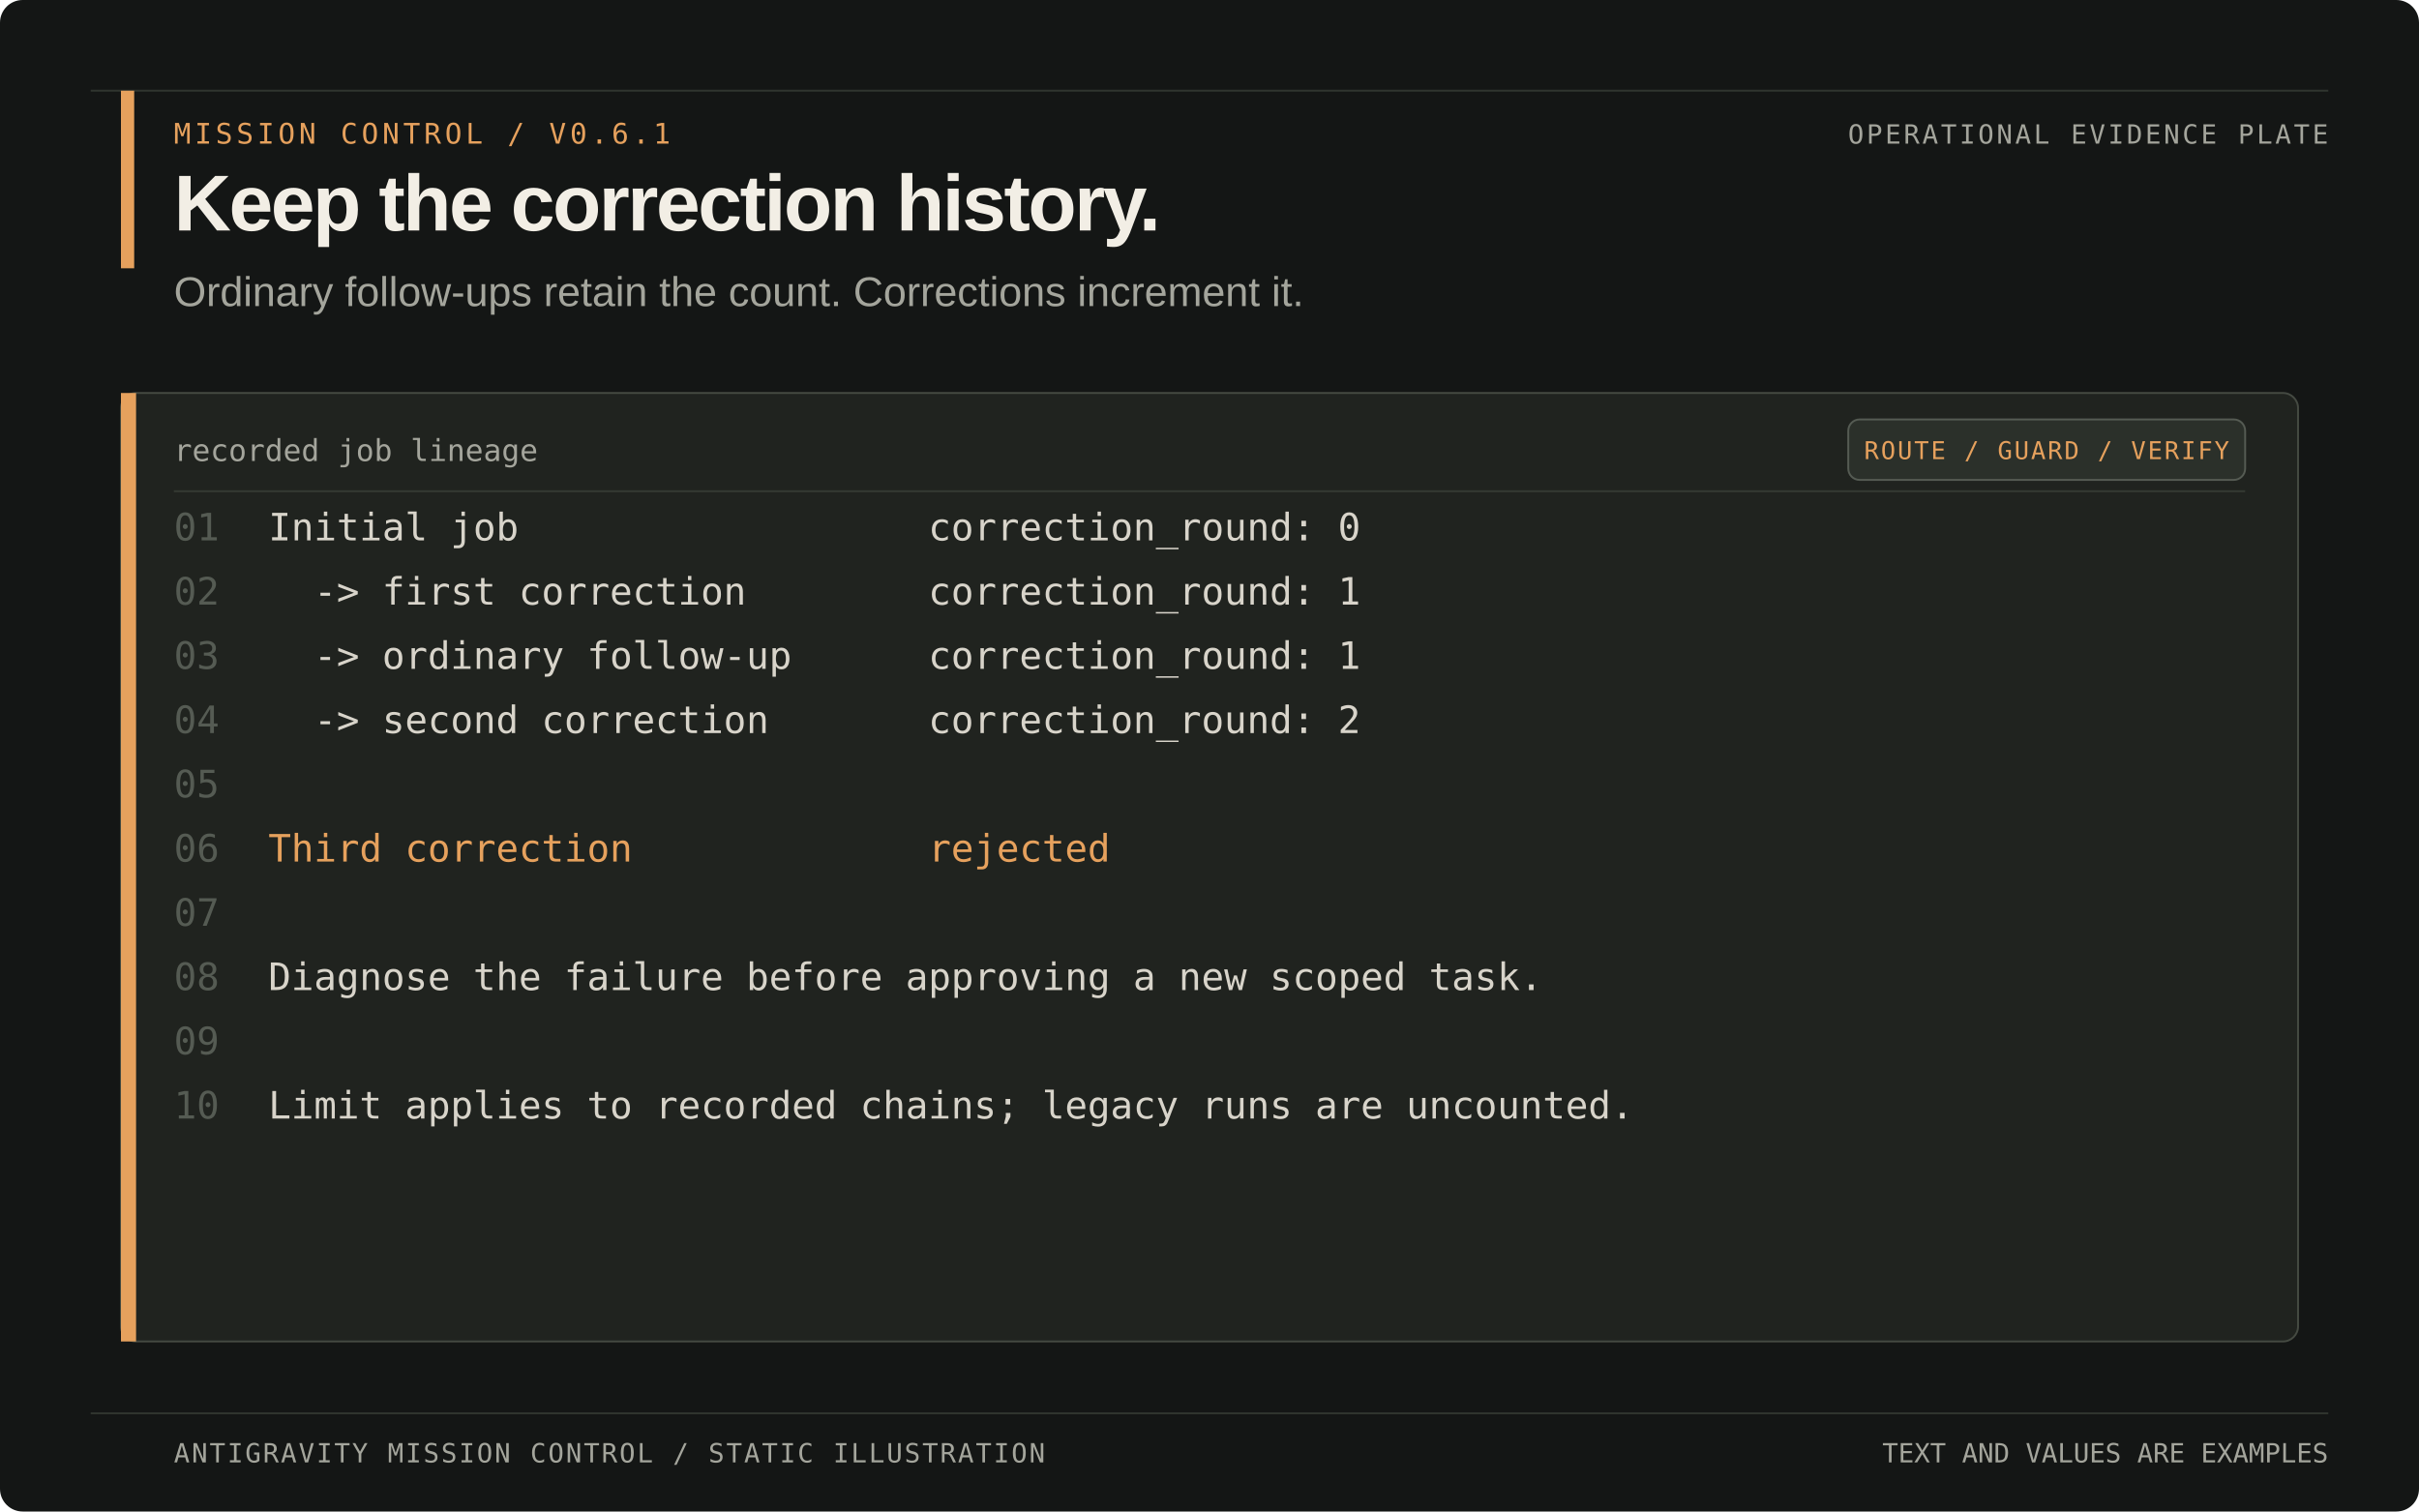
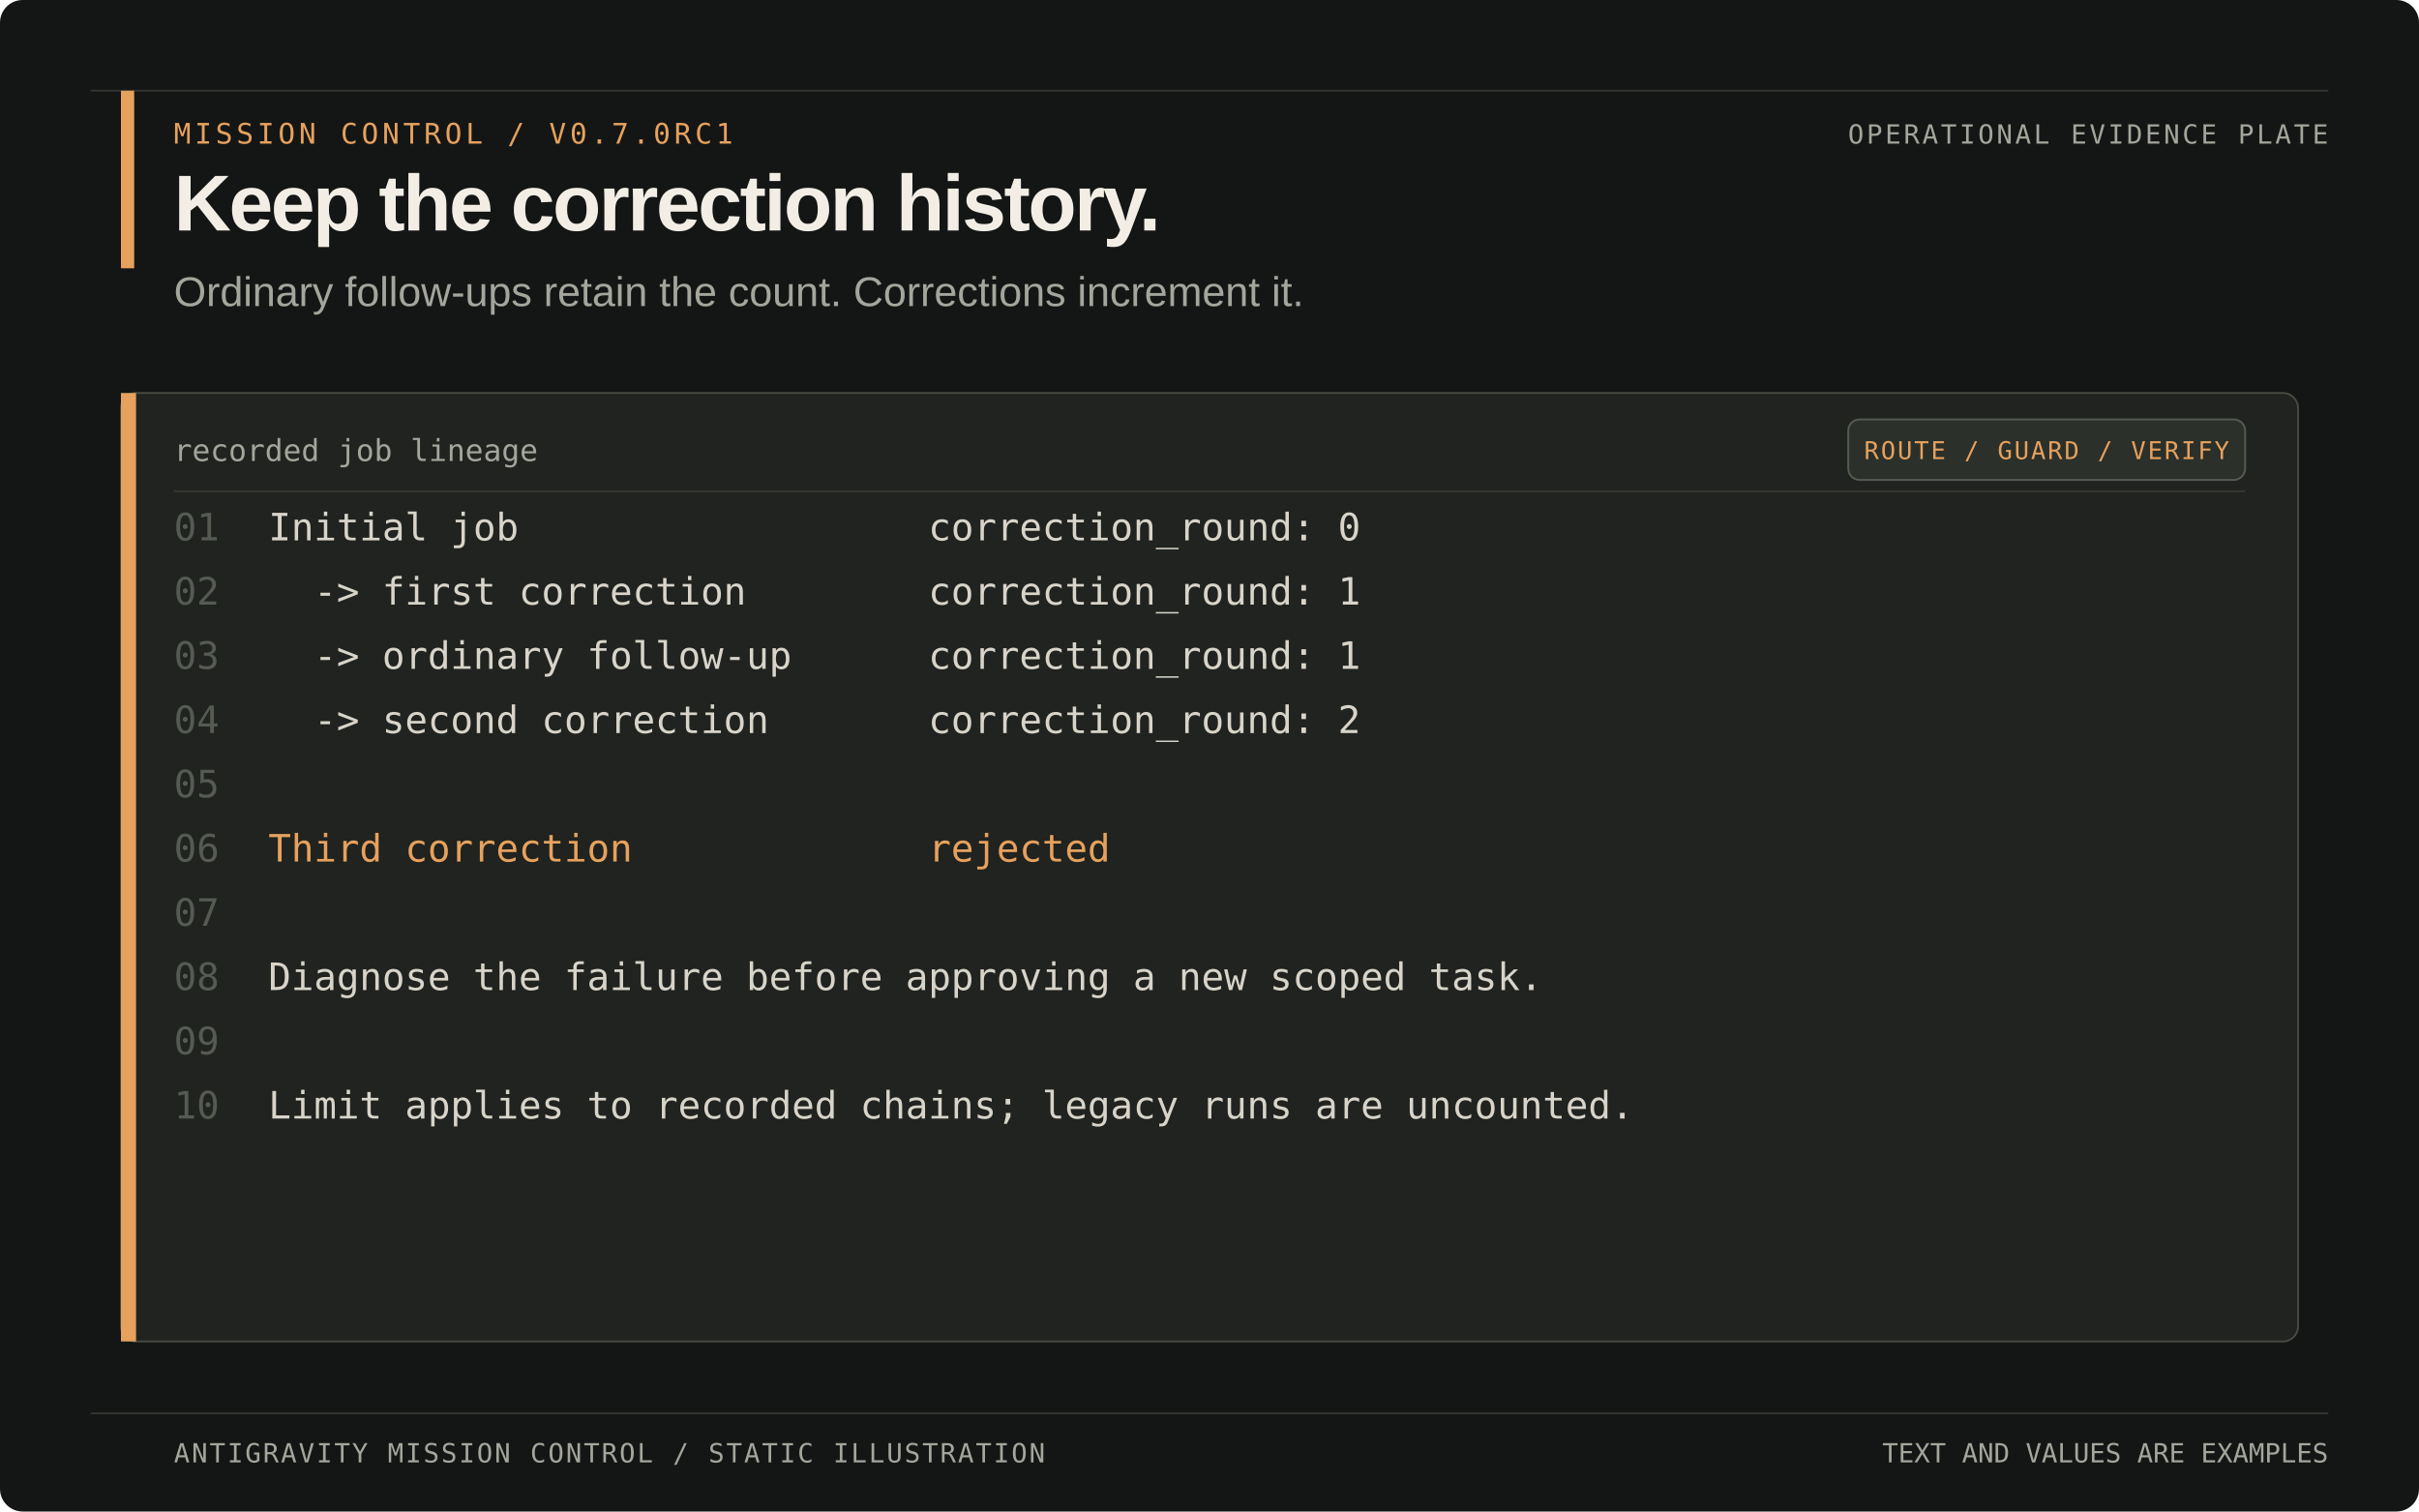
<svg xmlns="http://www.w3.org/2000/svg" width="1280" height="800" viewBox="0 0 1280 800" role="img" aria-labelledby="title desc">
  <rect width="1280" height="800" rx="12" fill="#141615" />
  <path d="M48 48H1232M48 748H1232" stroke="#30352f" />
  <rect x="64" y="48" width="7" height="94" fill="#e6a15d" />
-   <text x="92" y="76" font-family="Menlo, Consolas, monospace" font-size="15" letter-spacing="2" fill="#e6a15d">MISSION CONTROL  /  V0.6.1</text>
+   <text x="92" y="76" font-family="Menlo, Consolas, monospace" font-size="15" letter-spacing="2" fill="#e6a15d">MISSION CONTROL  /  V0.7.0RC1</text>
  <text x="92" y="122" font-family="Arial, Helvetica, sans-serif" font-size="42" font-weight="700" letter-spacing="-1.2" fill="#f2eee5">Keep the correction history.</text>
  <text x="92" y="162" font-family="Arial, Helvetica, sans-serif" font-size="22" fill="#a4a59c">Ordinary follow-ups retain the count. Corrections increment it.</text>
  <text x="1232" y="76" text-anchor="end" font-family="Menlo, Consolas, monospace" font-size="14" letter-spacing="1.4" fill="#a4a59c">OPERATIONAL EVIDENCE PLATE</text>
  <rect x="64" y="208" width="1152" height="502" rx="8" fill="#20231f" stroke="#454a42" />
  <rect x="64" y="208" width="8" height="502" fill="#e6a15d" />
  <text x="92" y="244" font-family="Menlo, Consolas, monospace" font-size="16" fill="#a4a59c">recorded job lineage</text>
  <rect x="978" y="222" width="210" height="32" rx="6" fill="#2b302a" stroke="#555b53" />
  <text x="1083" y="243" text-anchor="middle" font-family="Menlo, Consolas, monospace" font-size="13" letter-spacing="1" fill="#e6a15d">ROUTE / GUARD / VERIFY</text>
  <path d="M92 260H1188" stroke="#343a33" />
  <g xml:space="preserve" font-family="Menlo, Consolas, monospace" font-size="20">
    <text x="92" y="286" fill="#555b53">01</text>
    <text x="142" y="286" fill="#d8d4ca">Initial job                  correction_round: 0</text>
    <text x="92" y="320" fill="#555b53">02</text>
    <text x="142" y="320" fill="#d8d4ca">  -&gt; first correction        correction_round: 1</text>
    <text x="92" y="354" fill="#555b53">03</text>
    <text x="142" y="354" fill="#d8d4ca">  -&gt; ordinary follow-up      correction_round: 1</text>
    <text x="92" y="388" fill="#555b53">04</text>
    <text x="142" y="388" fill="#d8d4ca">  -&gt; second correction       correction_round: 2</text>
    <text x="92" y="422" fill="#555b53">05</text>
    <text x="142" y="422" fill="#d8d4ca" />
    <text x="92" y="456" fill="#555b53">06</text>
    <text x="142" y="456" fill="#e6a15d">Third correction             rejected</text>
    <text x="92" y="490" fill="#555b53">07</text>
    <text x="142" y="490" fill="#d8d4ca" />
    <text x="92" y="524" fill="#555b53">08</text>
    <text x="142" y="524" fill="#d8d4ca">Diagnose the failure before approving a new scoped task.</text>
    <text x="92" y="558" fill="#555b53">09</text>
    <text x="142" y="558" fill="#d8d4ca" />
    <text x="92" y="592" fill="#555b53">10</text>
    <text x="142" y="592" fill="#d8d4ca">Limit applies to recorded chains; legacy runs are uncounted.</text>
  </g>
  <text x="92" y="774" font-family="Menlo, Consolas, monospace" font-size="14" letter-spacing="1" fill="#a4a59c">ANTIGRAVITY MISSION CONTROL  /  STATIC ILLUSTRATION</text>
  <text x="1232" y="774" text-anchor="end" font-family="Menlo, Consolas, monospace" font-size="14" fill="#a4a59c">TEXT AND VALUES ARE EXAMPLES</text>
</svg>
